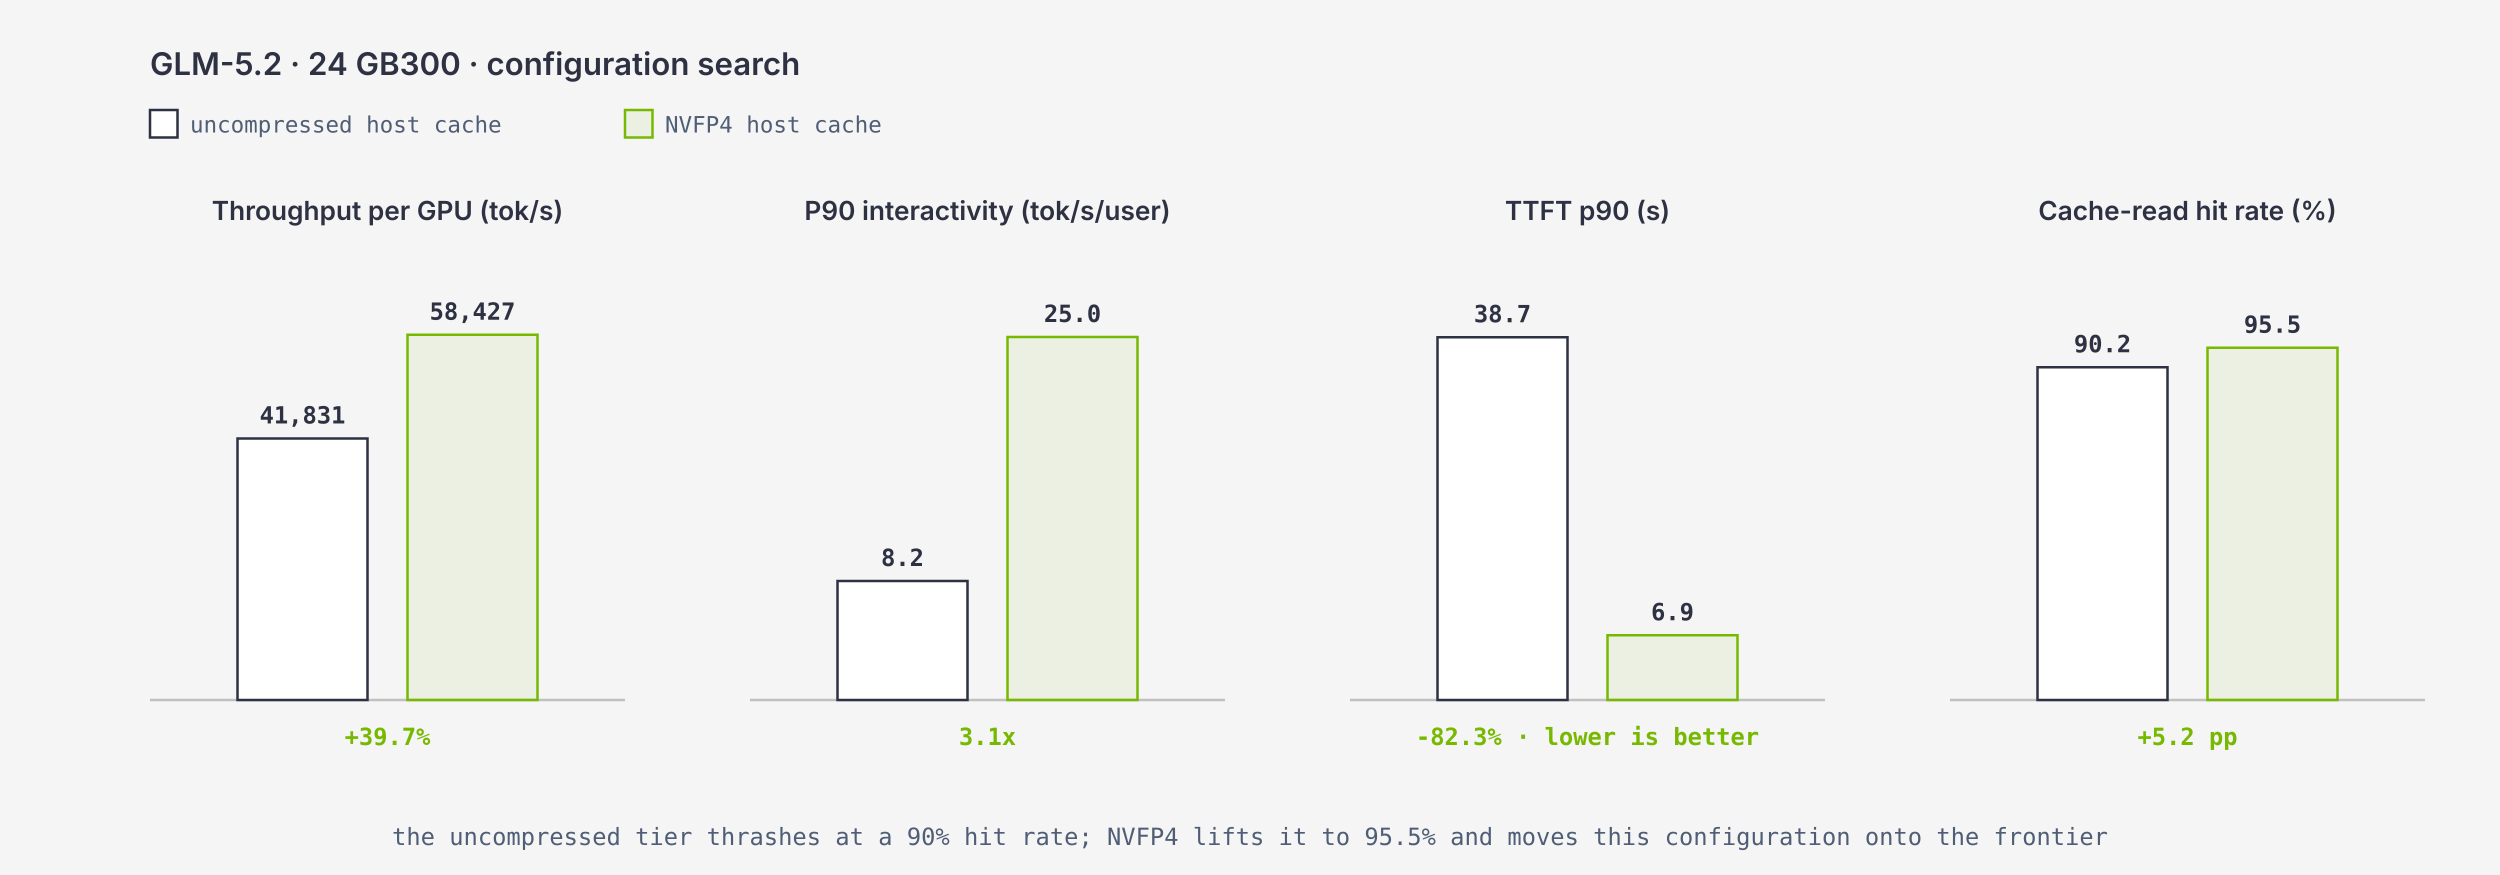
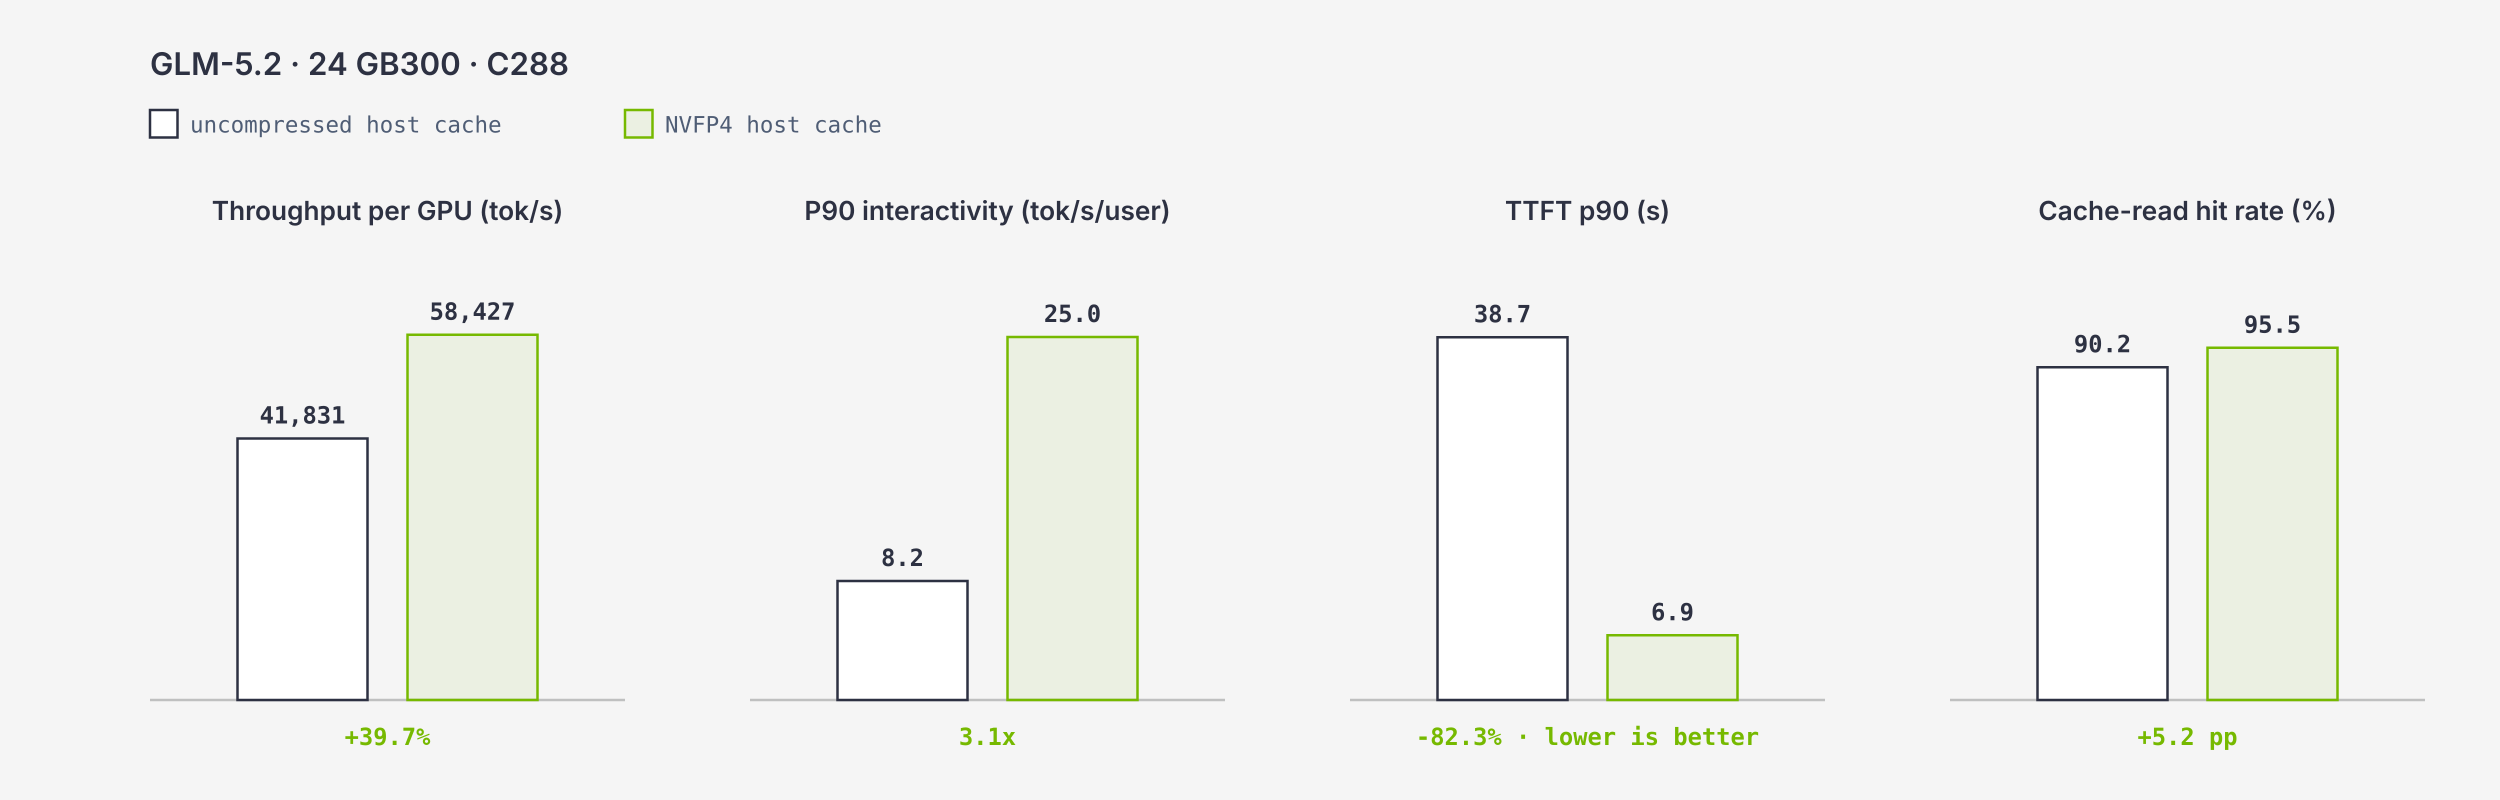
- <svg xmlns="http://www.w3.org/2000/svg" viewBox="0 0 1000 350" width="1000" height="350">
+ <svg xmlns="http://www.w3.org/2000/svg" viewBox="0 0 1000 320" width="1000" height="320">
  <defs>
    <marker id="ah" markerWidth="8" markerHeight="8" refX="7" refY="4" orient="auto" markerUnits="userSpaceOnUse">
      <path d="M0,0.5 L7,4 L0,7.5" fill="none" stroke="#4f5d75" stroke-width="1" />
    </marker>
  </defs>
-   <rect width="1000" height="350" fill="#f5f5f5" />
-   <text x="60.0" y="30.0" font-family="'Geist','Inter',system-ui,-apple-system,'Segoe UI',sans-serif" font-size="12.5" font-weight="600" fill="#2d3142" text-anchor="start">GLM-5.2 · 24 GB300 · configuration search</text>
+   <rect width="1000" height="320" fill="#f5f5f5" />
+   <text x="60.0" y="30.0" font-family="'Geist','Inter',system-ui,-apple-system,'Segoe UI',sans-serif" font-size="12.5" font-weight="600" fill="#2d3142" text-anchor="start">GLM-5.2 · 24 GB300 · C288</text>
  <rect x="60" y="44" width="11" height="11" fill="#ffffff" stroke="#2d3142" />
  <text x="76.0" y="53.0" font-family="'Geist Mono','SFMono-Regular',Menlo,Consolas,monospace" font-size="9" font-weight="500" fill="#4f5d75" text-anchor="start">uncompressed host cache</text>
  <rect x="250" y="44" width="11" height="11" fill="rgba(118,185,0,0.08)" stroke="#76B900" />
  <text x="266.0" y="53.0" font-family="'Geist Mono','SFMono-Regular',Menlo,Consolas,monospace" font-size="9" font-weight="500" fill="#4f5d75" text-anchor="start">NVFP4 host cache</text>
  <text x="155.0" y="88.0" font-family="'Geist','Inter',system-ui,-apple-system,'Segoe UI',sans-serif" font-size="10.5" font-weight="600" fill="#2d3142" text-anchor="middle">Throughput per GPU (tok/s)</text>
  <line x1="60" y1="280" x2="250" y2="280" stroke="#bfc0c0" stroke-width="1" />
  <rect x="95.0" y="175.4" width="52" height="104.6" fill="#ffffff" stroke="#2d3142" stroke-width="1" />
  <text x="121.0" y="169.4" font-family="'Geist Mono','SFMono-Regular',Menlo,Consolas,monospace" font-size="9.5" font-weight="600" fill="#2d3142" text-anchor="middle">41,831</text>
  <rect x="163.0" y="133.9" width="52" height="146.1" fill="rgba(118,185,0,0.08)" stroke="#76B900" stroke-width="1" />
  <text x="189.0" y="127.9" font-family="'Geist Mono','SFMono-Regular',Menlo,Consolas,monospace" font-size="9.5" font-weight="600" fill="#2d3142" text-anchor="middle">58,427</text>
  <text x="155.0" y="298.0" font-family="'Geist Mono','SFMono-Regular',Menlo,Consolas,monospace" font-size="9.5" font-weight="600" fill="#76B900" text-anchor="middle">+39.7%</text>
  <text x="395.0" y="88.0" font-family="'Geist','Inter',system-ui,-apple-system,'Segoe UI',sans-serif" font-size="10.5" font-weight="600" fill="#2d3142" text-anchor="middle">P90 interactivity (tok/s/user)</text>
  <line x1="300" y1="280" x2="490" y2="280" stroke="#bfc0c0" stroke-width="1" />
  <rect x="335.0" y="232.4" width="52" height="47.6" fill="#ffffff" stroke="#2d3142" stroke-width="1" />
  <text x="361.0" y="226.4" font-family="'Geist Mono','SFMono-Regular',Menlo,Consolas,monospace" font-size="9.5" font-weight="600" fill="#2d3142" text-anchor="middle">8.2</text>
  <rect x="403.0" y="134.8" width="52" height="145.2" fill="rgba(118,185,0,0.08)" stroke="#76B900" stroke-width="1" />
  <text x="429.0" y="128.8" font-family="'Geist Mono','SFMono-Regular',Menlo,Consolas,monospace" font-size="9.5" font-weight="600" fill="#2d3142" text-anchor="middle">25.0</text>
  <text x="395.0" y="298.0" font-family="'Geist Mono','SFMono-Regular',Menlo,Consolas,monospace" font-size="9.5" font-weight="600" fill="#76B900" text-anchor="middle">3.1x</text>
  <text x="635.0" y="88.0" font-family="'Geist','Inter',system-ui,-apple-system,'Segoe UI',sans-serif" font-size="10.5" font-weight="600" fill="#2d3142" text-anchor="middle">TTFT p90 (s)</text>
  <line x1="540" y1="280" x2="730" y2="280" stroke="#bfc0c0" stroke-width="1" />
  <rect x="575.0" y="134.9" width="52" height="145.1" fill="#ffffff" stroke="#2d3142" stroke-width="1" />
  <text x="601.0" y="128.9" font-family="'Geist Mono','SFMono-Regular',Menlo,Consolas,monospace" font-size="9.5" font-weight="600" fill="#2d3142" text-anchor="middle">38.7</text>
  <rect x="643.0" y="254.1" width="52" height="25.9" fill="rgba(118,185,0,0.08)" stroke="#76B900" stroke-width="1" />
  <text x="669.0" y="248.1" font-family="'Geist Mono','SFMono-Regular',Menlo,Consolas,monospace" font-size="9.5" font-weight="600" fill="#2d3142" text-anchor="middle">6.9</text>
  <text x="635.0" y="298.0" font-family="'Geist Mono','SFMono-Regular',Menlo,Consolas,monospace" font-size="9.5" font-weight="600" fill="#76B900" text-anchor="middle">-82.3% · lower is better</text>
  <text x="875.0" y="88.0" font-family="'Geist','Inter',system-ui,-apple-system,'Segoe UI',sans-serif" font-size="10.5" font-weight="600" fill="#2d3142" text-anchor="middle">Cache-read hit rate (%)</text>
  <line x1="780" y1="280" x2="970" y2="280" stroke="#bfc0c0" stroke-width="1" />
  <rect x="815.0" y="146.9" width="52" height="133.1" fill="#ffffff" stroke="#2d3142" stroke-width="1" />
  <text x="841.0" y="140.9" font-family="'Geist Mono','SFMono-Regular',Menlo,Consolas,monospace" font-size="9.5" font-weight="600" fill="#2d3142" text-anchor="middle">90.2</text>
  <rect x="883.0" y="139.1" width="52" height="140.9" fill="rgba(118,185,0,0.08)" stroke="#76B900" stroke-width="1" />
  <text x="909.0" y="133.1" font-family="'Geist Mono','SFMono-Regular',Menlo,Consolas,monospace" font-size="9.5" font-weight="600" fill="#2d3142" text-anchor="middle">95.5</text>
  <text x="875.0" y="298.0" font-family="'Geist Mono','SFMono-Regular',Menlo,Consolas,monospace" font-size="9.5" font-weight="600" fill="#76B900" text-anchor="middle">+5.2 pp</text>
-   <text x="500.0" y="338.0" font-family="'Geist Mono','SFMono-Regular',Menlo,Consolas,monospace" font-size="9.5" font-weight="500" fill="#4f5d75" text-anchor="middle">the uncompressed tier thrashes at a 90% hit rate; NVFP4 lifts it to 95.5% and moves this configuration onto the frontier</text>
</svg>
